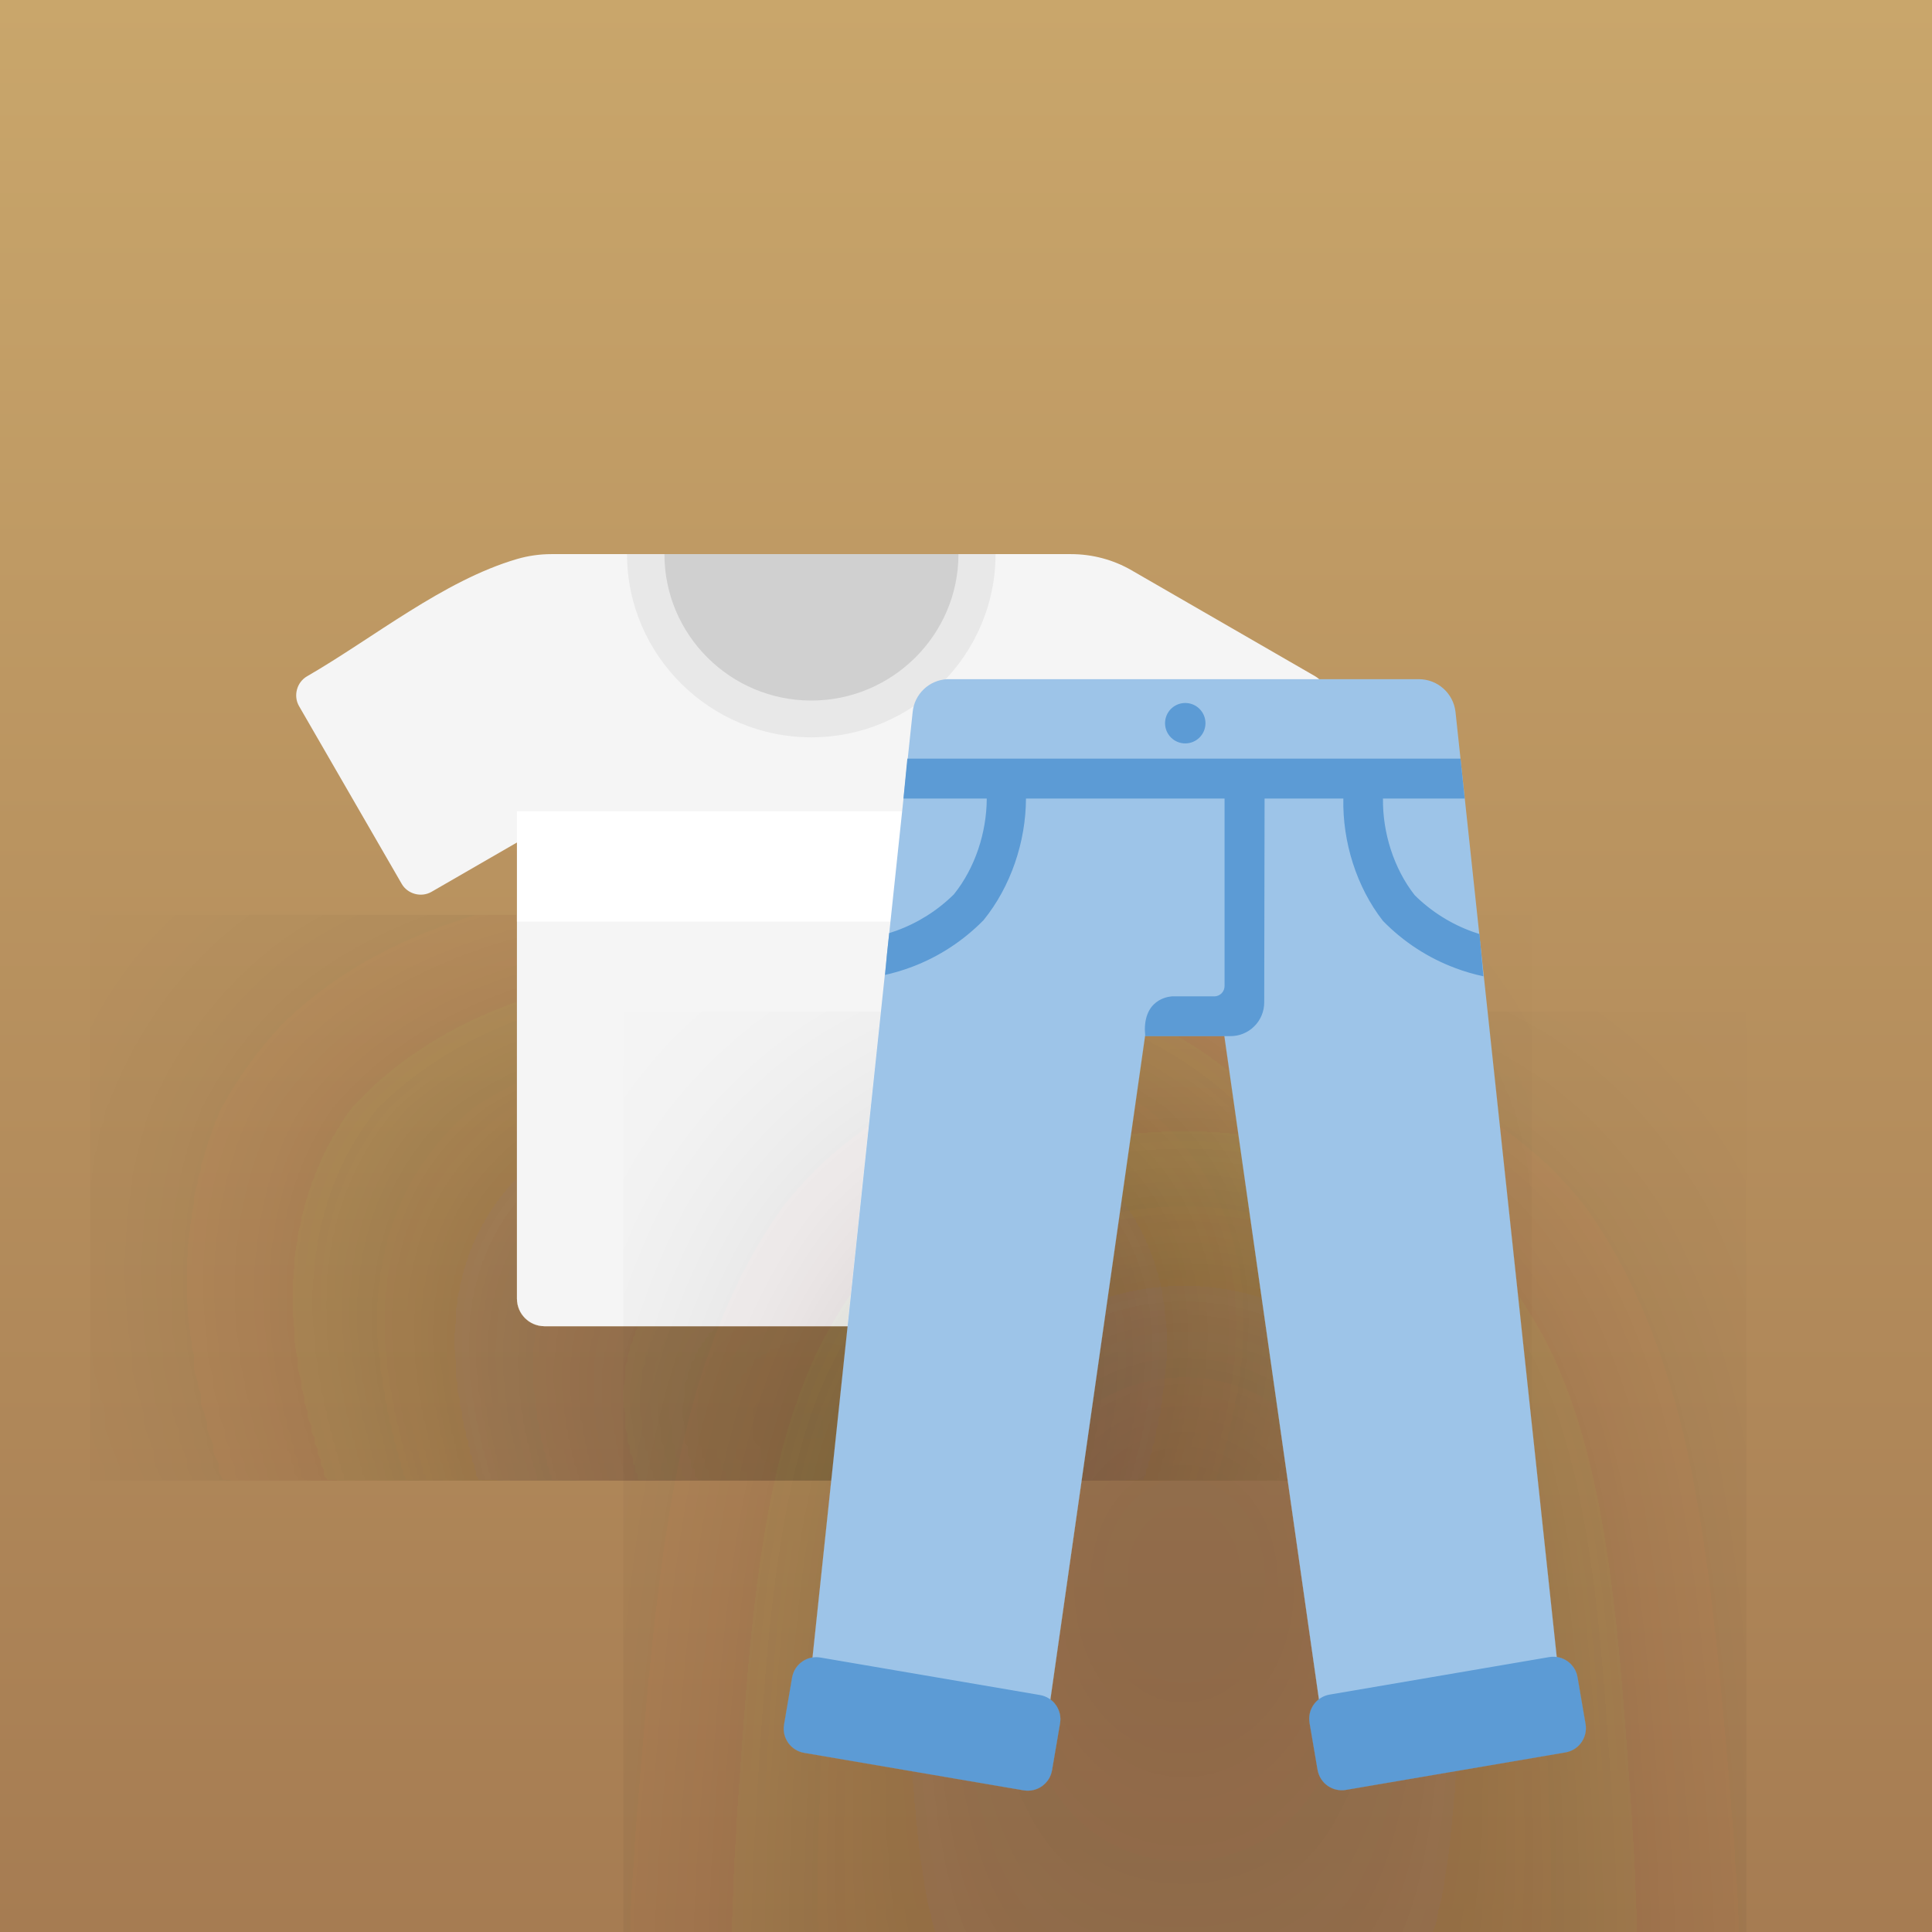
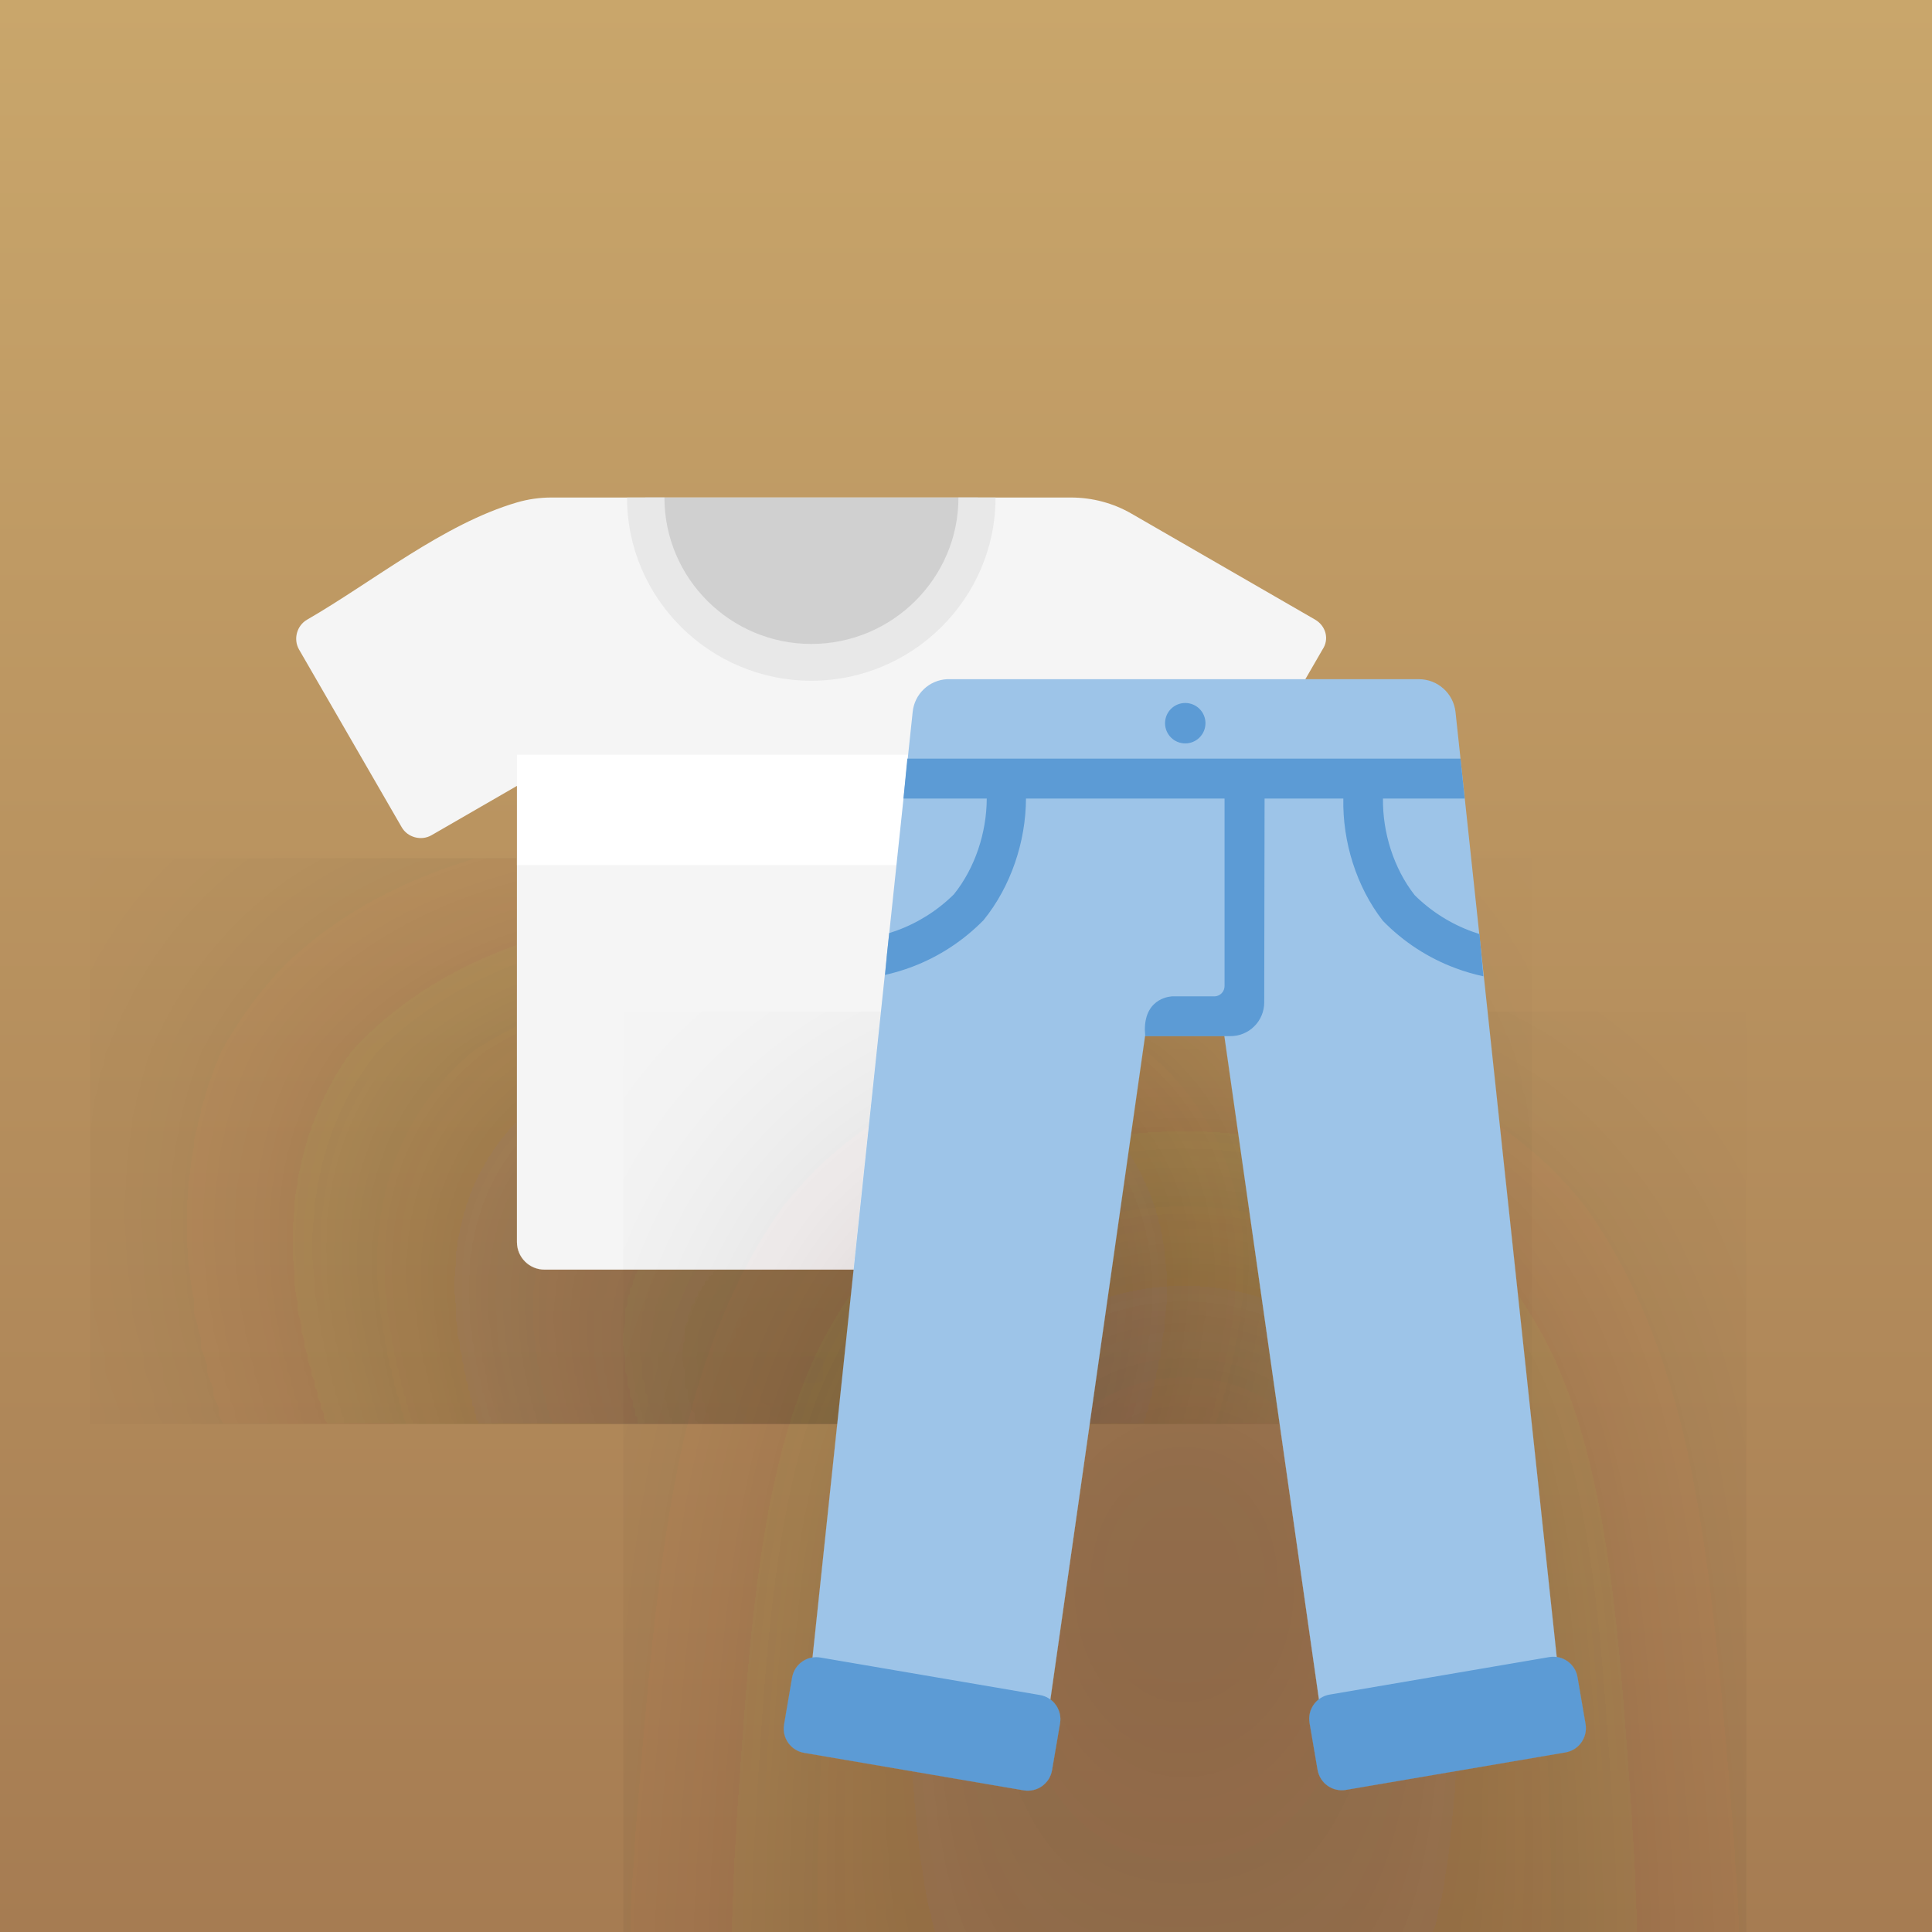
<svg xmlns="http://www.w3.org/2000/svg" width="1024" height="1024" viewBox="0 0 1024 1024" fill="none">
  <defs>
    <linearGradient id="wardrobeWall" x1="512" y1="0" x2="512" y2="1024" gradientUnits="userSpaceOnUse">
      <stop offset="0" stop-color="#c9a66b" />
      <stop offset="1" stop-color="#a67c52" />
    </linearGradient>
    <filter id="softShadow" x="-20%" y="-20%" width="140%" height="140%">
      <feDropShadow dx="0" dy="14" stdDeviation="16" flood-color="#3d2a1c" flood-opacity="0.35" />
    </filter>
  </defs>
  <rect width="1024" height="1024" fill="url(#wardrobeWall)" />
-   <g filter="url(#softShadow)" transform="translate(118, 118) scale(19.5)">
+   <g filter="url(#softShadow)" transform="translate(118, 88) scale(19.5)">
    <path d="M29.696 12.33L24.706 9.45C24.206 9.16 23.636 9.01 23.056 9.01H8.936C8.619 9.01 8.304 9.055 8.002 9.143C6 9.729 4.09 11.295 2.296 12.33C2.016 12.49 1.916 12.86 2.076 13.14L4.866 17.97C5.026 18.25 5.396 18.35 5.676 18.19L8 16.848V29.246C8 29.666 8.34 29.996 8.75 29.996H23.246C23.666 29.996 23.996 29.656 23.996 29.246V16.855L26.296 18.19C26.586 18.35 26.946 18.26 27.106 17.97L29.896 13.14C30.086 12.86 29.986 12.5 29.696 12.33Z" fill="#F5F5F5" />
    <path d="M11.484 9.01C11.484 9.052 11.484 9.084 11.484 9.126C11.484 11.558 13.512 13.535 16.006 13.535C18.501 13.535 20.529 11.558 20.529 9.126C20.529 9.084 20.529 9.052 20.529 9.01H11.484Z" fill="#D0D0D0" />
    <path d="M24 16H8V19H24V16Z" fill="#FFFFFF" />
    <path d="M12.008 9.01C12.008 11.208 13.802 12.99 16 12.99C18.198 12.99 20 11.208 20 9.01H21.008C21.008 11.76 18.75 13.99 16 13.99C13.25 13.99 10.992 11.76 10.992 9.01H12.008Z" fill="#E8E8E8" />
  </g>
  <g filter="url(#softShadow)" transform="translate(292, 318) scale(21)">
    <path d="M14.996 11L12.57 28C12.489 28.331 12.284 28.619 11.998 28.805C11.712 28.991 11.366 29.061 11.03 29L7.68 28.5C7.337 28.441 7.031 28.252 6.824 27.973C6.617 27.693 6.526 27.345 6.57 27L9.13 2.829C9.151 2.609 9.251 2.405 9.411 2.252C9.57 2.1 9.78 2.01 10 1.999H21.91C22.137 2 22.356 2.084 22.525 2.235C22.695 2.386 22.803 2.594 22.83 2.819L25.42 27C25.472 27.351 25.386 27.708 25.178 27.996C24.971 28.283 24.659 28.479 24.31 28.54L21 29.1C20.824 29.133 20.643 29.131 20.468 29.093C20.293 29.056 20.127 28.983 19.98 28.881C19.832 28.779 19.707 28.648 19.611 28.497C19.515 28.346 19.45 28.177 19.42 28L16.996 11H14.996Z" fill="#9DC4E8" />
    <path d="M16.01 3.62C16.291 3.62 16.52 3.392 16.52 3.11C16.52 2.828 16.291 2.6 16.01 2.6C15.728 2.6 15.5 2.828 15.5 3.11C15.5 3.392 15.728 3.62 16.01 3.62ZM15 11.008H17.143C17.256 11.009 17.367 10.988 17.471 10.946C17.576 10.904 17.671 10.841 17.75 10.762C17.831 10.683 17.894 10.589 17.937 10.485C17.981 10.381 18.003 10.27 18.003 10.158L18.012 5.012H20C19.977 6.1 20.33 7.242 21 8.1C21.515 8.628 22.141 9.036 22.833 9.293C23.062 9.379 23.297 9.447 23.535 9.498L23.436 8.431C23.381 8.414 23.327 8.396 23.273 8.377C22.72 8.18 22.217 7.863 21.8 7.45C21.271 6.774 20.989 5.87 21 5.012H23.062L22.957 4.004H8.996L8.898 5.012H11C10.998 5.866 10.706 6.764 10.17 7.43C9.756 7.839 9.258 8.153 8.711 8.35C8.653 8.371 8.596 8.39 8.538 8.408C8.485 8.876 8.468 9.072 8.456 9.223C8.449 9.304 8.443 9.372 8.433 9.463C8.667 9.411 8.898 9.342 9.124 9.256C9.8 8.999 10.413 8.597 10.92 8.08C11.608 7.231 11.986 6.104 11.99 5.012H17.002V9.744C17.002 9.809 16.977 9.873 16.933 9.921C16.888 9.969 16.827 9.999 16.762 10.004H15.69C15.69 10.004 14.99 10.008 14.99 10.848L15 11.008ZM25.195 26.681L19.655 27.627C19.318 27.684 19.091 28.005 19.148 28.342L19.35 29.525C19.408 29.863 19.728 30.09 20.066 30.032L25.606 29.086C25.943 29.029 26.17 28.708 26.113 28.371L25.91 27.188C25.853 26.85 25.532 26.623 25.195 26.681ZM6.392 29.097L11.931 30.043C12.269 30.101 12.589 29.874 12.647 29.536L12.849 28.353C12.907 28.016 12.68 27.696 12.342 27.638L6.802 26.692C6.465 26.634 6.145 26.861 6.087 27.199L5.885 28.382C5.827 28.719 6.054 29.04 6.392 29.097Z" fill="#5B9BD5" />
  </g>
</svg>
